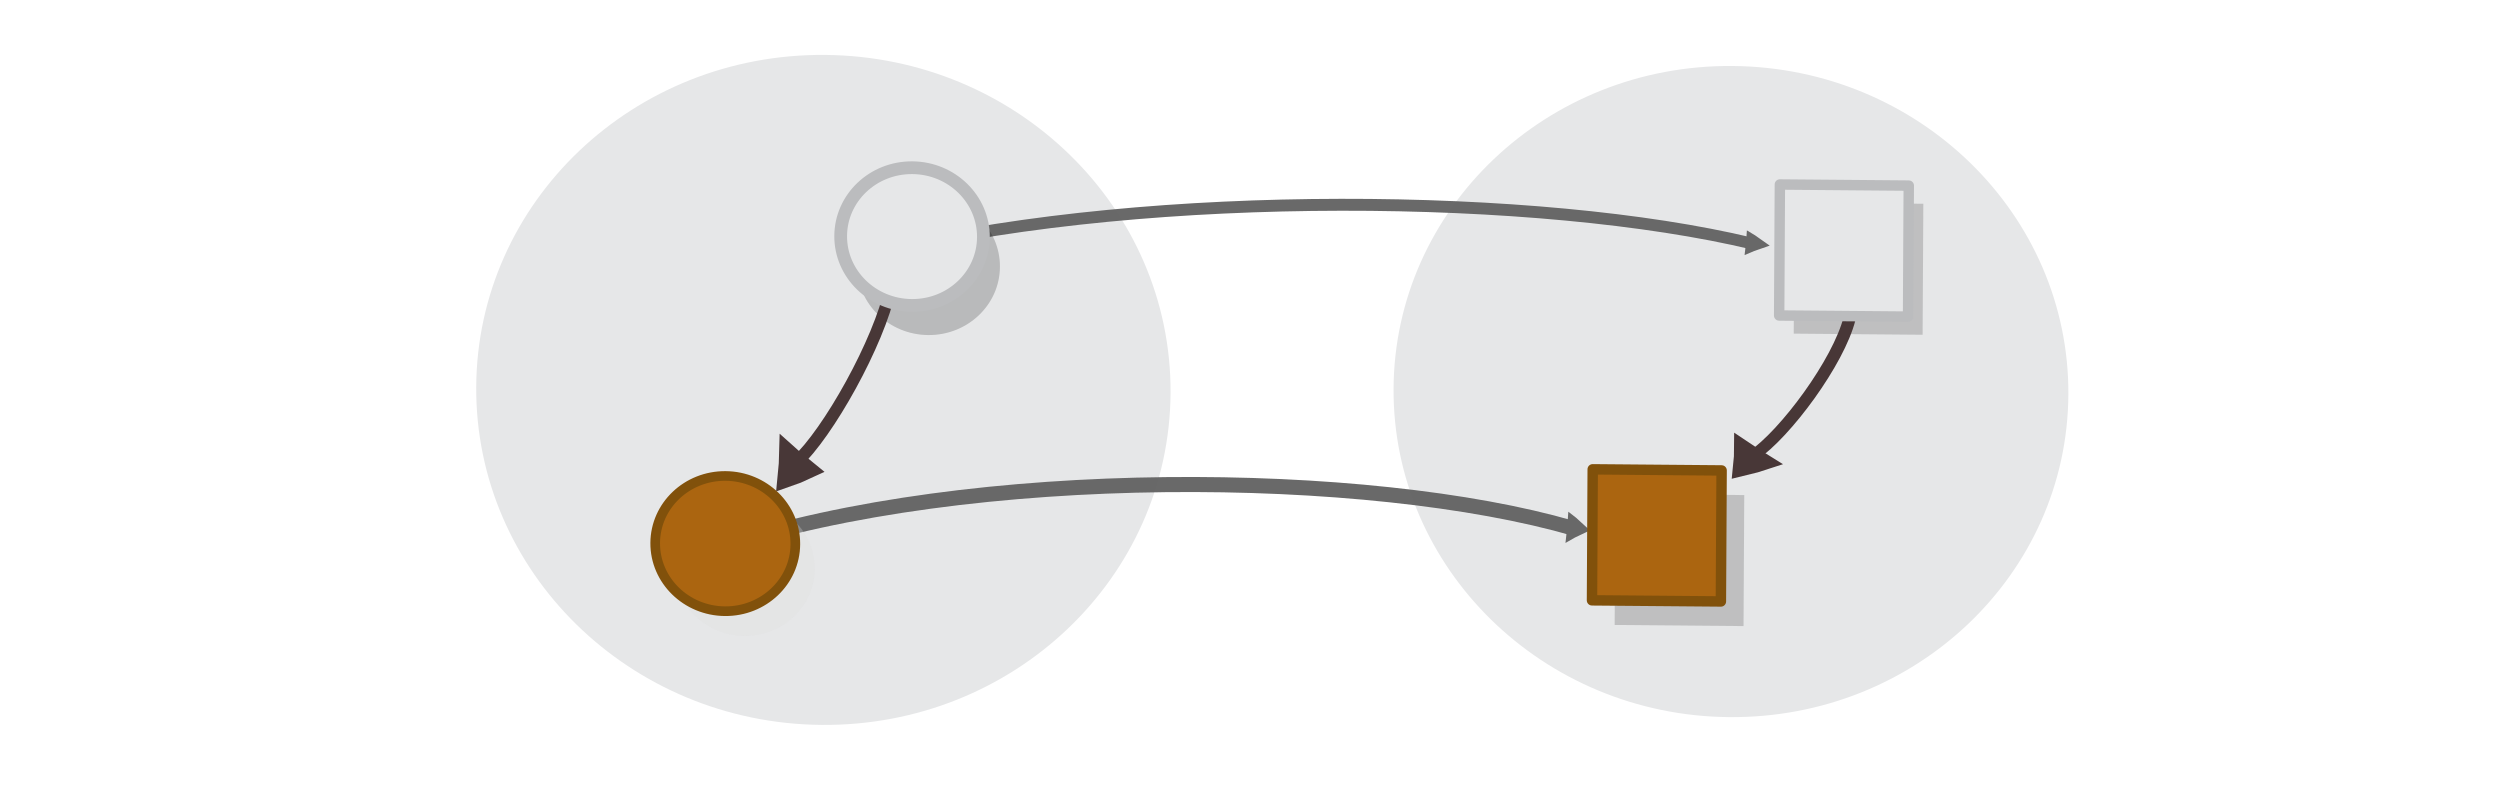
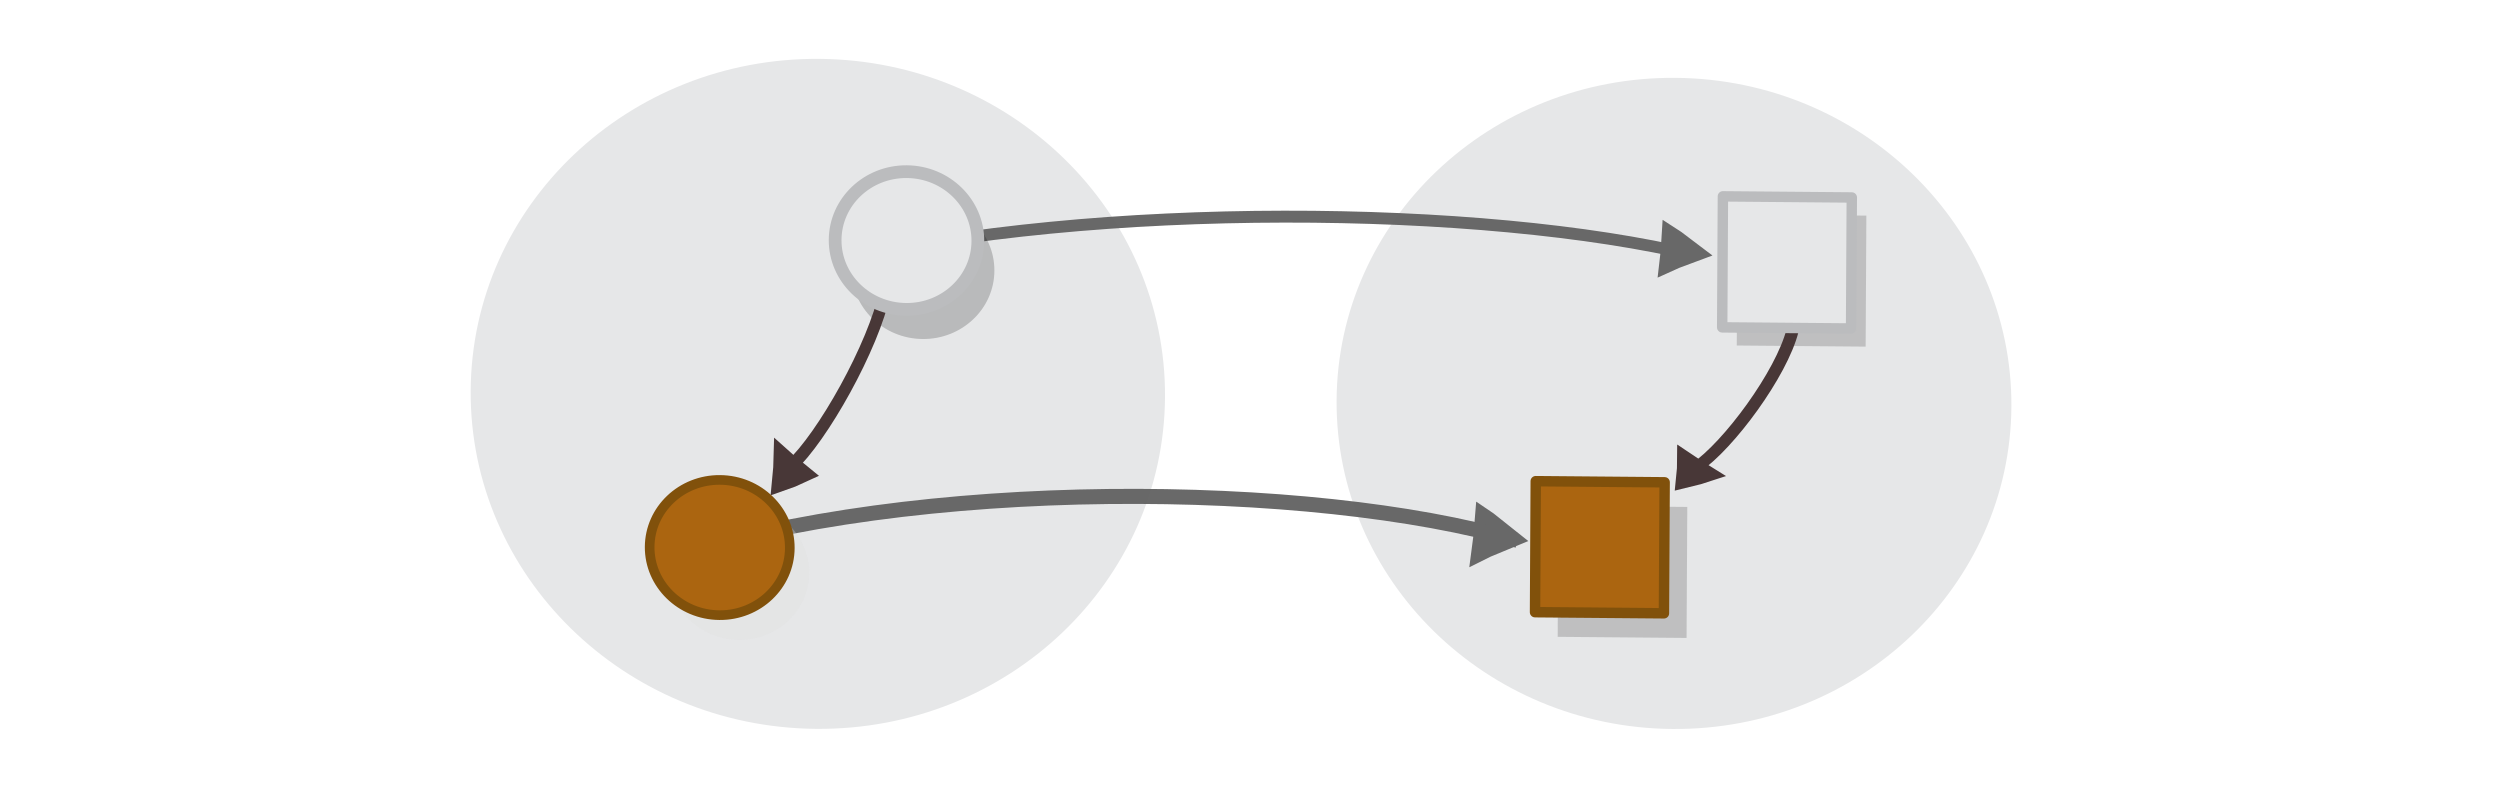
<svg xmlns="http://www.w3.org/2000/svg" viewBox="0 0 595.3 189.5" version="1.1" id="svg15613">
  <defs id="defs15617" />
-   <g id="g42748" transform="matrix(1.593517,0.1330571,-0.1330571,1.593517,-315.8271,172.3595)" />
-   <g id="g42748-8" transform="matrix(1.593517,0.1330571,-0.1330571,1.593517,59.99409,208.7368)" />
-   <g id="g42748-6" transform="matrix(1.841198,0.01597718,-0.00971453,1.776628,-415.9759,-98.78262)" />
-   <ellipse style="fill:#e6e7e8;stroke:none;stroke-width:1.974;stroke-miterlimit:10;stroke-dasharray:none;stroke-opacity:1" id="circle15601-9-4-4-3" cy="91.142" cx="196.571" transform="matrix(0.9999623,0.00867727,-0.00546787,0.9999851,0,0)" rx="82.671" ry="79.77" />
-   <g id="g42748-8-9" transform="matrix(1.841198,0.01597718,-0.00971453,1.776628,18.70804,-89.47816)" />
-   <ellipse style="fill:#e6e7e8;stroke:none;stroke-width:1.918;stroke-miterlimit:10;stroke-dasharray:none;stroke-opacity:1" id="circle15601-9-4-4-1-4" cy="89.657" cx="412.683" transform="matrix(0.9999623,0.00867727,-0.00546787,0.9999851,0,0)" rx="80.345" ry="77.525" />
-   <g transform="matrix(0.1484281,-7.4666992e-4,0.00349719,0.2556097,371.3858,2.846188)" id="g1482-7-0-1-0-3-9-1" style="display:inline;opacity:0.954;fill:#dddddd;stroke:#626262;stroke-width:11.105;stroke-miterlimit:10;stroke-dasharray:none;stroke-opacity:1">
-     <path d="m 298.847,219.752 c 4.5,-1.111 9.2,-2.108 14.027,-3.049 -4.045,-1.706 -8.315,-3.342 -12.812,-4.909 -0.408,2.779 -0.491,4.959 -1.214,7.958 z" id="path1478-7-9-0-19-0-7-2" style="stroke:#626262;stroke-width:11.105;stroke-miterlimit:10;stroke-dasharray:none;stroke-opacity:1" />
+   <g id="g42748" transform="matrix(1.593517,0.1330571,-0.1330571,1.593517,-329.3924,175.1843)" />
+   <g id="g42748-8" transform="matrix(1.593517,0.1330571,-0.1330571,1.593517,46.42885,211.5617)" />
+   <g id="g42748-6" transform="matrix(1.841198,0.01597718,-0.00971453,1.776628,-429.5411,-95.95775)" />
+   <ellipse style="fill:#e6e7e8;stroke:none;stroke-width:1.974;stroke-miterlimit:10;stroke-dasharray:none;stroke-opacity:1" id="circle15601-9-4-4-3" cy="92.094" cx="195.256" transform="matrix(0.9999623,0.00867727,-0.00546787,0.9999851,0,0)" rx="82.671" ry="79.77" />
+   <g id="g42748-8-9" transform="matrix(1.841198,0.01597718,-0.00971453,1.776628,5.142802,-86.65329)" />
+   <ellipse style="fill:#e6e7e8;stroke:none;stroke-width:1.918;stroke-miterlimit:10;stroke-dasharray:none;stroke-opacity:1" id="circle15601-9-4-4-1-4" cy="92.599" cx="399.133" transform="matrix(0.9999623,0.00867727,-0.00546787,0.9999851,0,0)" rx="80.345" ry="77.525" />
+   <g transform="matrix(0.1484281,-7.4666992e-4,0.00349719,0.2556097,357.8206,5.671057)" id="g1482-7-0-1-0-3-9-1" style="display:inline;opacity:0.954;fill:#dddddd;stroke:#626262;stroke-width:11.105;stroke-miterlimit:10;stroke-dasharray:none;stroke-opacity:1">
+     <path d="m 259.924,219.554 c 9.919,-2.627 20.275,-4.986 30.913,-7.212 -8.905,-4.029 -18.307,-7.893 -28.207,-11.595 -0.908,6.569 -1.101,11.72 -2.706,18.806 z" id="path1478-7-9-0-19-0-7-2" style="stroke:#626262;stroke-width:25.339;stroke-miterlimit:10;stroke-dasharray:none;stroke-opacity:1" />
    <path d="M -1074.439,218.269 C -655.761,162.833 -34.288,168.429 303.994,216.713" id="path1480-1-3-1-5-7-5-93" style="fill:none;stroke:#626262;stroke-width:11.105;stroke-miterlimit:10;stroke-dasharray:none;stroke-opacity:1;paint-order:markers fill stroke" />
  </g>
-   <g transform="matrix(0.1431858,-0.00467428,-0.00305175,0.3228719,331.7552,57.25087)" id="g1482-7-0-1-0-3-9-30-8" style="display:inline;opacity:0.954;fill:#dddddd;stroke:#626262;stroke-width:11.105;stroke-miterlimit:10;stroke-dasharray:none;stroke-opacity:1">
-     <path d="m 298.847,219.752 c 4.5,-1.111 9.2,-2.108 14.027,-3.049 -4.045,-1.706 -8.315,-3.342 -12.812,-4.909 -0.408,2.779 -0.491,4.959 -1.214,7.958 z" id="path1478-7-9-0-19-0-7-30-5" style="stroke:#626262;stroke-width:11.105;stroke-miterlimit:10;stroke-dasharray:none;stroke-opacity:1" />
+   <g transform="matrix(0.1431858,-0.00467428,-0.00305175,0.3228719,318.19,60.07574)" id="g1482-7-0-1-0-3-9-30-8" style="display:inline;opacity:0.954;fill:#dddddd;stroke:#626262;stroke-width:11.105;stroke-miterlimit:10;stroke-dasharray:none;stroke-opacity:1">
+     <path d="m 243.477,219.392 c 10.632,-2.261 21.733,-4.287 33.136,-6.197 -9.539,-3.52 -19.61,-6.898 -30.216,-10.136 -0.98,5.705 -1.192,10.18 -2.919,16.333 z" id="path1478-7-9-0-19-0-7-30-5" style="stroke:#626262;stroke-width:24.45;stroke-miterlimit:10;stroke-dasharray:none;stroke-opacity:1" />
    <path d="M -1116.015,210.412 C -697.337,154.975 -34.288,168.429 303.994,216.713" id="path1480-1-3-1-5-7-5-92-0" style="fill:none;stroke:#626262;stroke-width:11.105;stroke-miterlimit:10;stroke-dasharray:none;stroke-opacity:1;paint-order:markers fill stroke" />
  </g>
-   <rect y="114.279" x="385.289" height="31.197" width="30.694" id="rect24164-1-7-1" style="opacity:0.23;fill:#3a3a3a;fill-opacity:1;stroke:#cccccc;stroke-width:0;stroke-linecap:round;stroke-linejoin:round;stroke-miterlimit:10;stroke-dasharray:none;stroke-dashoffset:0;stroke-opacity:1" transform="matrix(0.9999623,0.00867727,-0.00546788,0.9999851,0,0)" />
-   <rect y="44.542" x="427.552" height="31.197" width="30.694" id="rect24164-1-7-5-5" style="opacity:0.23;fill:#3a3a3a;fill-opacity:1;stroke:#cccccc;stroke-width:0;stroke-linecap:round;stroke-linejoin:round;stroke-miterlimit:10;stroke-dasharray:none;stroke-dashoffset:0;stroke-opacity:1" transform="matrix(0.9999623,0.00867727,-0.00546788,0.9999851,0,0)" />
-   <g style="display:inline;fill:#dddddd;stroke:#483737;stroke-width:6.389;stroke-miterlimit:10" id="g1482-7-0-1-0-3-8-9" transform="matrix(-0.124557,0.1981005,-0.2960571,-0.1548346,521.5491,83.38655)">
+   <rect y="117.221" x="371.74" height="31.197" width="30.694" id="rect24164-1-7-1" style="opacity:0.23;fill:#3a3a3a;fill-opacity:1;stroke:#cccccc;stroke-width:0;stroke-linecap:round;stroke-linejoin:round;stroke-miterlimit:10;stroke-dasharray:none;stroke-dashoffset:0;stroke-opacity:1" transform="matrix(0.9999623,0.00867727,-0.00546788,0.9999851,0,0)" />
+   <rect y="47.485" x="414.003" height="31.197" width="30.694" id="rect24164-1-7-5-5" style="opacity:0.23;fill:#3a3a3a;fill-opacity:1;stroke:#cccccc;stroke-width:0;stroke-linecap:round;stroke-linejoin:round;stroke-miterlimit:10;stroke-dasharray:none;stroke-dashoffset:0;stroke-opacity:1" transform="matrix(0.9999623,0.00867727,-0.00546788,0.9999851,0,0)" />
+   <g style="display:inline;fill:#dddddd;stroke:#483737;stroke-width:6.389;stroke-miterlimit:10" id="g1482-7-0-1-0-3-8-9" transform="matrix(-0.124557,0.1981005,-0.2960571,-0.1548346,507.9839,86.21142)">
    <path style="stroke:#483737;stroke-width:35.526" id="path1478-7-9-0-19-0-50-8" transform="matrix(0.4768,-0.02932,0.03214,0.42867,147.58,197.367)" d="m 315.1,101.79 c 10.682,-4.135 21.77,-7.738 33.127,-11.074 -8.518,-8.139 -17.577,-16.01 -27.178,-23.616 -2.04,12.119 -3.103,21.663 -5.949,34.69 z" />
    <path style="fill:none;stroke:#483737;stroke-width:10.649;paint-order:markers fill stroke" id="path1480-1-3-1-5-7-96-4" d="M 127.386,78.378 C 176.957,66.302 277.685,72.076 317.498,86.173" transform="matrix(0.89574,0,0,0.81736,18.384,154.236)" />
  </g>
-   <rect y="108.46" x="379.864" height="31.197" width="30.694" id="rect24164-8-4" style="opacity:1;fill:#ab6510;fill-opacity:1;stroke:#81510b;stroke-width:2.483;stroke-linecap:round;stroke-linejoin:round;stroke-miterlimit:10;stroke-dasharray:none;stroke-dashoffset:0;stroke-opacity:1" transform="matrix(0.9999623,0.00867727,-0.00546788,0.9999851,0,0)" />
-   <rect y="40.252" x="424.06" height="31.197" width="30.694" id="rect24164-8-7-1" style="opacity:1;fill:#e6e7e8;fill-opacity:1;stroke:#bbbcbe;stroke-width:2.483;stroke-linecap:round;stroke-linejoin:round;stroke-miterlimit:10;stroke-dasharray:none;stroke-dashoffset:0;stroke-opacity:1" transform="matrix(0.9999623,0.00867727,-0.00546788,0.9999851,0,0)" />
-   <ellipse cx="221.455" cy="61.467" id="circle15601-9-4-6-5" style="opacity:0.203;fill:#030303;fill-opacity:1;stroke:none;stroke-width:3.034;stroke-miterlimit:10;stroke-dasharray:none;stroke-opacity:1" transform="matrix(0.9999623,0.00867727,-0.00546788,0.9999851,0,0)" rx="16.994" ry="16.397" />
-   <g style="display:inline;fill:#dddddd;stroke:#483737;stroke-width:6.389;stroke-miterlimit:10" id="g1482-7-0-1-0-3-88" transform="matrix(-0.1217772,0.2509569,-0.2728997,-0.1857409,287.7846,75.85128)">
+   <rect y="111.402" x="366.315" height="31.197" width="30.694" id="rect24164-8-4" style="opacity:1;fill:#ab6510;fill-opacity:1;stroke:#81510b;stroke-width:2.483;stroke-linecap:round;stroke-linejoin:round;stroke-miterlimit:10;stroke-dasharray:none;stroke-dashoffset:0;stroke-opacity:1" transform="matrix(0.9999623,0.00867727,-0.00546788,0.9999851,0,0)" />
+   <rect y="43.195" x="410.51" height="31.197" width="30.694" id="rect24164-8-7-1" style="opacity:1;fill:#e6e7e8;fill-opacity:1;stroke:#bbbcbe;stroke-width:2.483;stroke-linecap:round;stroke-linejoin:round;stroke-miterlimit:10;stroke-dasharray:none;stroke-dashoffset:0;stroke-opacity:1" transform="matrix(0.9999623,0.00867727,-0.00546788,0.9999851,0,0)" />
+   <ellipse cx="220.14" cy="62.419" id="circle15601-9-4-6-5" style="opacity:0.203;fill:#030303;fill-opacity:1;stroke:none;stroke-width:3.034;stroke-miterlimit:10;stroke-dasharray:none;stroke-opacity:1" transform="matrix(0.9999623,0.00867727,-0.00546788,0.9999851,0,0)" rx="16.994" ry="16.397" />
+   <g style="display:inline;fill:#dddddd;stroke:#483737;stroke-width:6.389;stroke-miterlimit:10" id="g1482-7-0-1-0-3-88" transform="matrix(-0.1217772,0.2509569,-0.2728997,-0.1857409,286.4644,76.79175)">
    <path style="stroke:#483737;stroke-width:35.526" id="path1478-7-9-0-19-0-3" transform="matrix(0.4768,-0.02932,0.03214,0.42867,147.58,197.367)" d="m 315.1,101.79 c 10.682,-4.135 21.77,-7.738 33.127,-11.074 -8.518,-8.139 -17.577,-16.01 -27.178,-23.616 -2.04,12.119 -3.103,21.663 -5.949,34.69 z" />
    <path style="fill:none;stroke:#483737;stroke-width:10.649;paint-order:markers fill stroke" id="path1480-1-3-1-5-7-1" d="M 127.386,78.378 C 176.957,66.302 277.685,72.076 317.498,86.173" transform="matrix(0.89574,0,0,0.81736,18.384,154.236)" />
  </g>
-   <ellipse cx="217.482" cy="54.446" id="circle15601-9-4-8" style="fill:#e6e7e8;stroke:#bbbcbe;stroke-width:3.034;stroke-miterlimit:10;stroke-dasharray:none;stroke-opacity:1" transform="matrix(0.9999623,0.00867727,-0.00546788,0.9999851,0,0)" rx="16.994" ry="16.397" />
-   <ellipse cx="178.074" cy="133.803" id="circle15605-2-3" style="opacity:0.284;fill:#dedede;fill-opacity:1;stroke:none;stroke-width:2.298;stroke-miterlimit:10;stroke-opacity:1" transform="matrix(0.9999623,0.00867727,-0.00546788,0.9999851,0,0)" rx="16.686" ry="16.101" />
-   <ellipse cx="173.408" cy="127.936" id="circle15605-3" style="fill:#ab6510;fill-opacity:1;stroke:#81510b;stroke-width:2.298;stroke-miterlimit:10;stroke-opacity:1" transform="matrix(0.9999623,0.00867727,-0.00546788,0.9999851,0,0)" rx="16.686" ry="16.101" />
+   <ellipse cx="216.167" cy="55.398" id="circle15601-9-4-8" style="fill:#e6e7e8;stroke:#bbbcbe;stroke-width:3.034;stroke-miterlimit:10;stroke-dasharray:none;stroke-opacity:1" transform="matrix(0.9999623,0.00867727,-0.00546788,0.9999851,0,0)" rx="16.994" ry="16.397" />
+   <ellipse cx="176.759" cy="134.755" id="circle15605-2-3" style="opacity:0.284;fill:#dedede;fill-opacity:1;stroke:none;stroke-width:2.298;stroke-miterlimit:10;stroke-opacity:1" transform="matrix(0.9999623,0.00867727,-0.00546788,0.9999851,0,0)" rx="16.686" ry="16.101" />
+   <ellipse cx="172.093" cy="128.888" id="circle15605-3" style="fill:#ab6510;fill-opacity:1;stroke:#81510b;stroke-width:2.298;stroke-miterlimit:10;stroke-opacity:1" transform="matrix(0.9999623,0.00867727,-0.00546788,0.9999851,0,0)" rx="16.686" ry="16.101" />
</svg>
